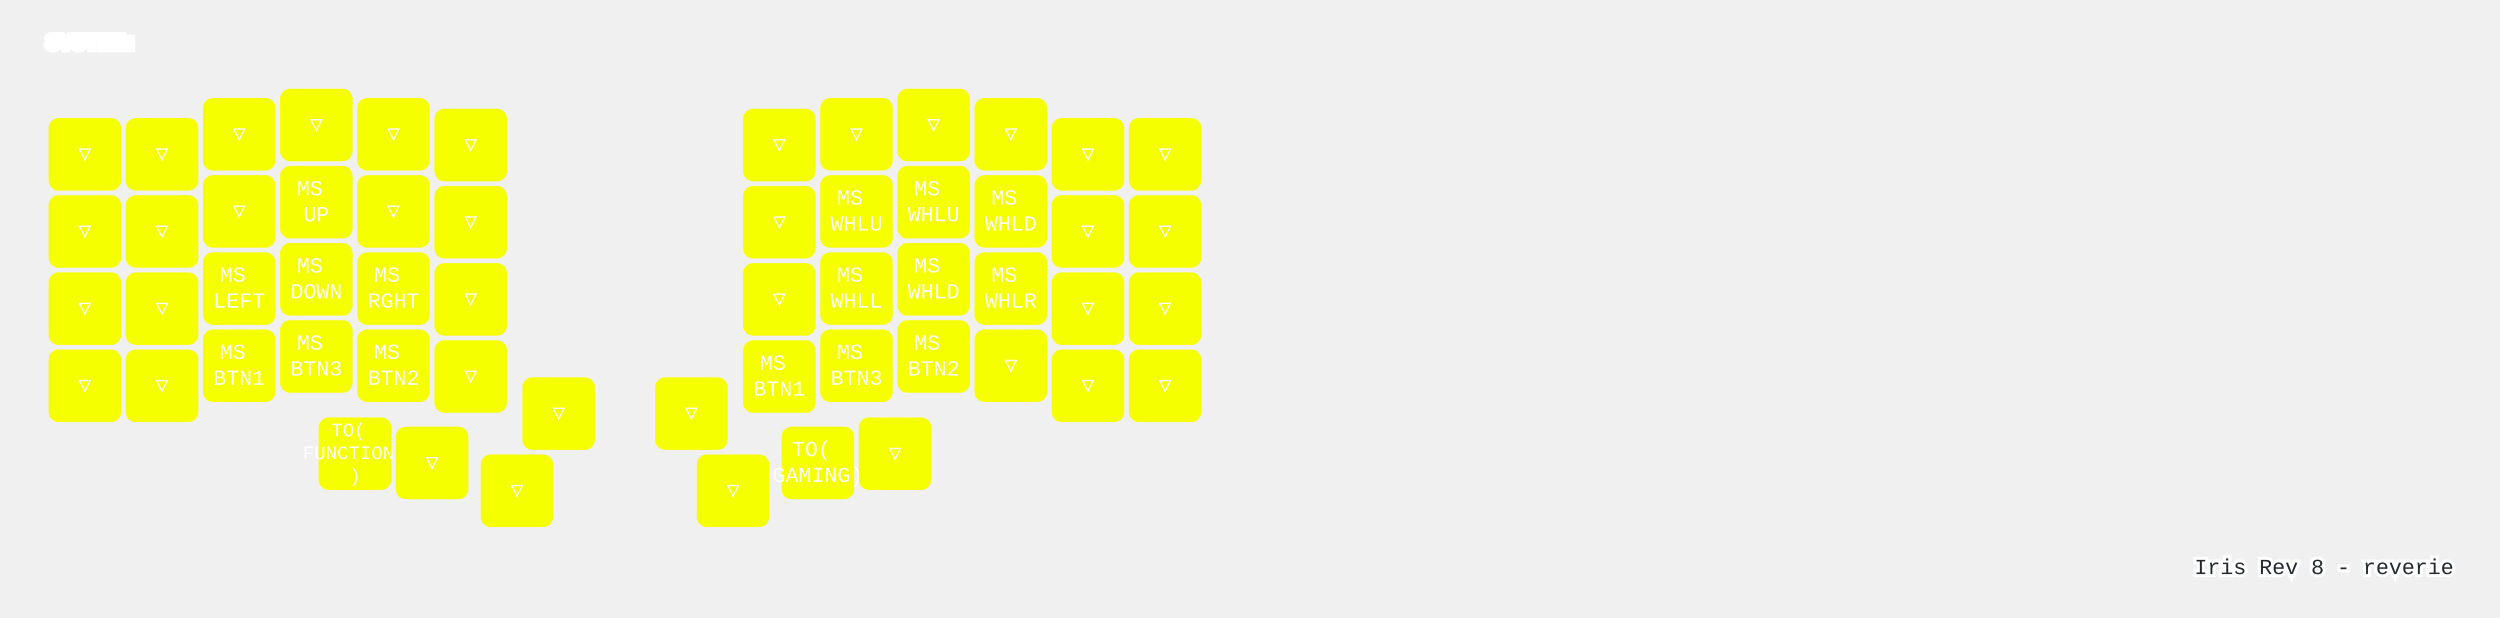
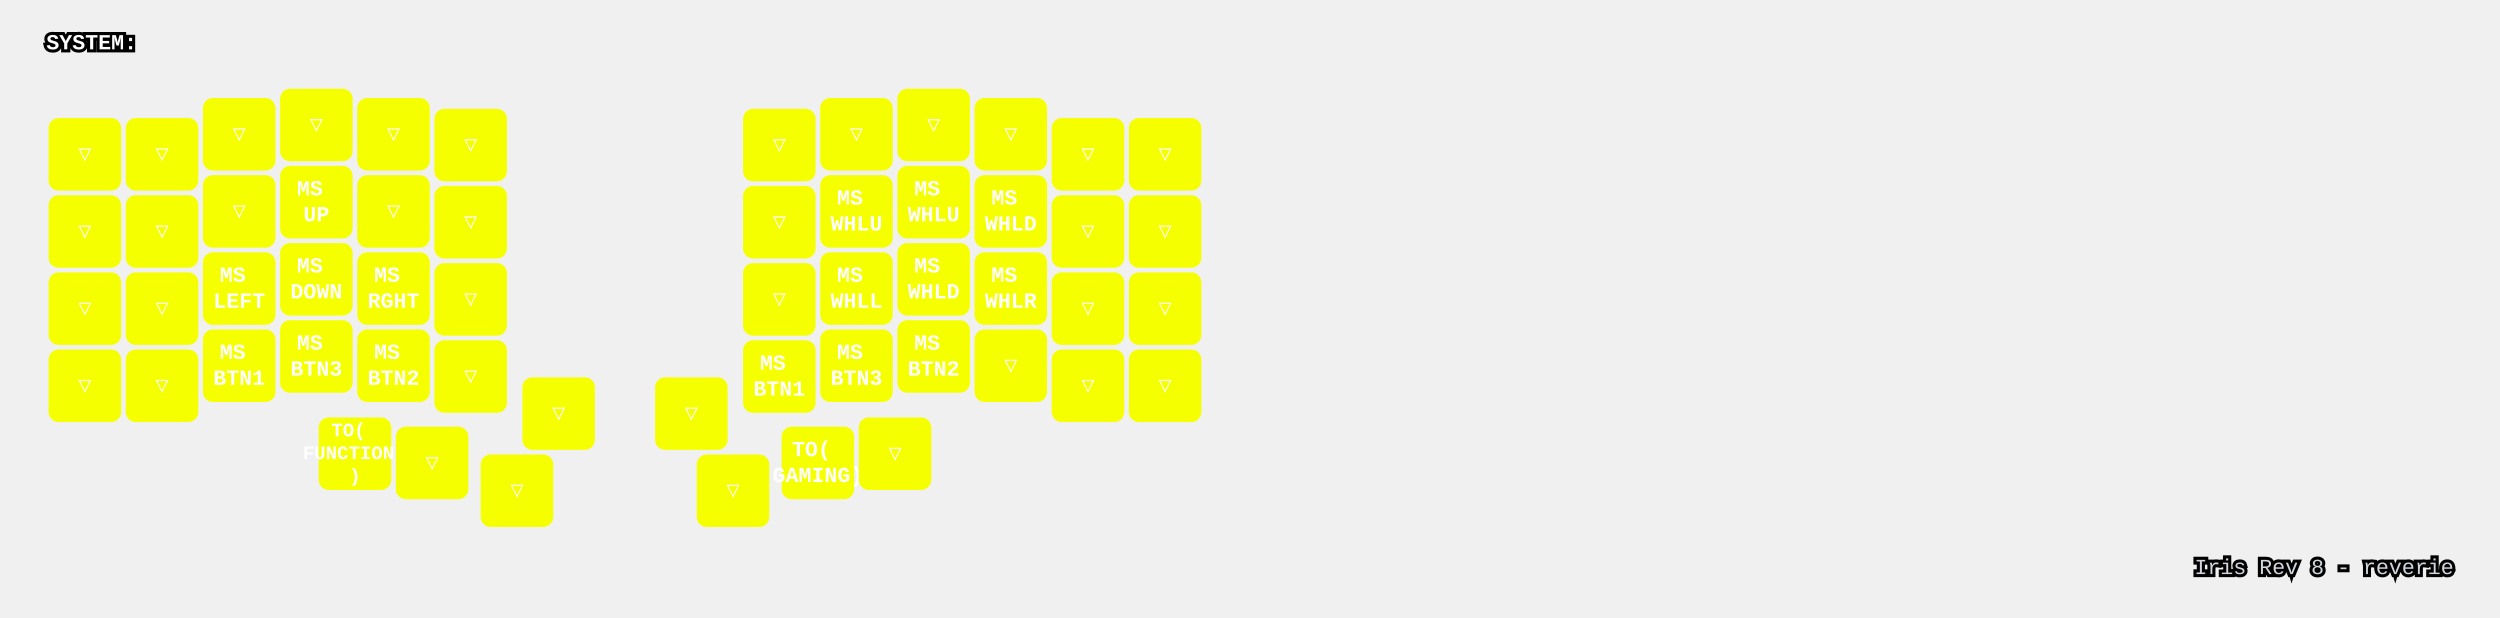
<svg xmlns="http://www.w3.org/2000/svg" width="1620" height="400" viewBox="0 0 1620 400" class="keymap">
  <style>/* inherit to force styles through use tags */
svg path {
    fill: inherit;
}

/* font and background color specifications */
svg.keymap {
    font-family: SFMono-Regular,Consolas,Liberation Mono,Menlo,monospace;
    font-size: 14px;
    font-kerning: normal;
    text-rendering: optimizeLegibility;
    fill: #24292e;
}

/* default key styling */
rect.key {
    fill: #f6f8fa;
}

rect.key, rect.combo {
    stroke: #c9cccf;
    stroke-width: 1;
}

/* default key side styling, only used is draw_key_sides is set */
rect.side {
    filter: brightness(90%);
}

/* color accent for combo boxes */
rect.combo, rect.combo-separate {
    fill: #cdf;
}

/* color accent for held keys */
rect.held, rect.combo.held {
    fill: #fdd;
}

/* color accent for ghost (optional) keys */
rect.ghost, rect.combo.ghost {
    stroke-dasharray: 4, 4;
    stroke-width: 2;
}

text {
    text-anchor: middle;
    dominant-baseline: middle;
}

/* styling for layer labels */
text.label {
    font-weight: bold;
    text-anchor: start;
    stroke: white;
    stroke-width: 4;
    paint-order: stroke;
}

/* styling for optional footer */
text.footer {
    text-anchor: end;
    dominant-baseline: auto;
    stroke: white;
    stroke-width: 4;
    paint-order: stroke;
}

/* styling for combo tap, and key non-tap label text */
text.combo, text.hold, text.shifted, text.left, text.right {
    font-size: 11px;
}

text.hold {
    text-anchor: middle;
    dominant-baseline: auto;
}

text.shifted {
    text-anchor: middle;
    dominant-baseline: hanging;
}

text.left {
    text-anchor: start;
}

text.right {
    text-anchor: end;
}

text.layer-activator {
    text-decoration: underline;
}

/* styling for hold/shifted label text in combo box */
text.combo.hold, text.combo.shifted, text.combo.left, text.combo.right {
    font-size: 8px;
}

/* lighter symbol for transparent keys */
text.trans {
    fill: #7b7e81;
}

/* styling for combo dendrons */
path.combo {
    stroke-width: 1;
    stroke: gray;
    fill: none;
}

/* Start Tabler Icons Cleanup */
/* cannot use height/width with glyphs */
.icon-tabler &gt; path {
    fill: inherit;
    stroke: inherit;
    stroke-width: 2;
}
/* hide tabler's default box */
.icon-tabler &gt; path[stroke="none"][fill="none"] {
    visibility: hidden;
}
/* End Tabler Icons Cleanup */

+ svg.keymap { fill: #d1d6db; }
+ rect.key { fill: #3f4750; }
+ rect.key, rect.combo { stroke: #60666c; }
+ rect.combo, rect.combo-separate { fill: #1f3d7a; }
+ rect.held, rect.combo.held { fill: #854747; }
+ text.label, text.footer { stroke: black; }
+ text.trans { fill: #7e8184; }
+ path.combo { stroke: #7f7f7f; }
+ 
svg.keymap g.layer-BASE rect.key { fill: #9300ff !important; stroke: #9300ff !important; } /* Star Platinum Purple */ 
svg.keymap g.layer-FUNCTION rect.key { fill: #0fee00 !important; stroke: #0fee00 !important; }  /* Squeeze Toy Alien */ 
svg.keymap g.layer-NUMBERS rect.key { fill: #2000ff !important; stroke: #2000ff !important; }  /* Blue Pencil */ 
svg.keymap g.layer-SYMBOLS rect.key { fill: #ff0000 !important; stroke: #ff0000 !important; } /* Red */ 
svg.keymap g.layer-SYSTEM rect.key { fill: #f6ff00 !important; stroke: #f6ff00 !important; } /* Busy Bee */
svg.keymap g.layer-GAMING rect.key { fill: #00fff4 !important; stroke: #00fff4 !important; } /* Turquoise Blue */ 
svg.keymap g.layer-MACRO rect.key { fill: #ff008e !important; stroke: #ff008e !important; } /* Pink Panther */

/* Make transparent keys have reduced opacity */
rect.ghost { 
  fill: #666666 !important; 
  opacity: 0.3 !important; 
}

/* Better contrast for text on colored backgrounds */
+ /* Add new layers here: svg.keymap g.layer-NEWLAYER text { fill: #000000; } */
svg.keymap g.layer-BASE text,
+ svg.keymap g.layer-NUMBERS text,
svg.keymap g.layer-FUNCTION text,
- svg.keymap g.layer-NUMBERS text,
svg.keymap g.layer-SYMBOLS text,
svg.keymap g.layer-SYSTEM text,
svg.keymap g.layer-GAMING text,
svg.keymap g.layer-MACRO text {
  fill: #ffffff !important;
+   font-weight: bold !important;
+   font-size: 14px !important;
}

/* Held/accent keys */
rect.held { 
  fill: #ff6b6b !important; 
  opacity: 0.8 !important; 
}

/* Combo styling */
rect.combo { 
  fill: #4ecdc4 !important; 
  opacity: 0.7 !important; 
}
</style>
  <g transform="translate(30, 0)" class="layer-SYSTEM">
    <text x="0" y="28" class="label" id="SYSTEM">SYSTEM:</text>
    <g transform="translate(0, 56)">
      <g transform="translate(25, 44)" class="key trans keypos-0">
        <rect rx="6" ry="6" x="-23" y="-23" width="46" height="46" class="key trans" />
        <text x="0" y="0" class="key trans tap">▽</text>
      </g>
      <g transform="translate(75, 44)" class="key trans keypos-1">
        <rect rx="6" ry="6" x="-23" y="-23" width="46" height="46" class="key trans" />
        <text x="0" y="0" class="key trans tap">▽</text>
      </g>
      <g transform="translate(125, 31)" class="key trans keypos-2">
        <rect rx="6" ry="6" x="-23" y="-23" width="46" height="46" class="key trans" />
        <text x="0" y="0" class="key trans tap">▽</text>
      </g>
      <g transform="translate(175, 25)" class="key trans keypos-3">
        <rect rx="6" ry="6" x="-23" y="-23" width="46" height="46" class="key trans" />
        <text x="0" y="0" class="key trans tap">▽</text>
      </g>
      <g transform="translate(225, 31)" class="key trans keypos-4">
        <rect rx="6" ry="6" x="-23" y="-23" width="46" height="46" class="key trans" />
        <text x="0" y="0" class="key trans tap">▽</text>
      </g>
      <g transform="translate(275, 38)" class="key trans keypos-5">
        <rect rx="6" ry="6" x="-23" y="-23" width="46" height="46" class="key trans" />
        <text x="0" y="0" class="key trans tap">▽</text>
      </g>
      <g transform="translate(475, 38)" class="key trans keypos-6">
        <rect rx="6" ry="6" x="-23" y="-23" width="46" height="46" class="key trans" />
        <text x="0" y="0" class="key trans tap">▽</text>
      </g>
      <g transform="translate(525, 31)" class="key trans keypos-7">
        <rect rx="6" ry="6" x="-23" y="-23" width="46" height="46" class="key trans" />
        <text x="0" y="0" class="key trans tap">▽</text>
      </g>
      <g transform="translate(575, 25)" class="key trans keypos-8">
        <rect rx="6" ry="6" x="-23" y="-23" width="46" height="46" class="key trans" />
        <text x="0" y="0" class="key trans tap">▽</text>
      </g>
      <g transform="translate(625, 31)" class="key trans keypos-9">
        <rect rx="6" ry="6" x="-23" y="-23" width="46" height="46" class="key trans" />
        <text x="0" y="0" class="key trans tap">▽</text>
      </g>
      <g transform="translate(675, 44)" class="key trans keypos-10">
        <rect rx="6" ry="6" x="-23" y="-23" width="46" height="46" class="key trans" />
        <text x="0" y="0" class="key trans tap">▽</text>
      </g>
      <g transform="translate(725, 44)" class="key trans keypos-11">
        <rect rx="6" ry="6" x="-23" y="-23" width="46" height="46" class="key trans" />
        <text x="0" y="0" class="key trans tap">▽</text>
      </g>
      <g transform="translate(25, 94)" class="key trans keypos-12">
        <rect rx="6" ry="6" x="-23" y="-23" width="46" height="46" class="key trans" />
        <text x="0" y="0" class="key trans tap">▽</text>
      </g>
      <g transform="translate(75, 94)" class="key trans keypos-13">
        <rect rx="6" ry="6" x="-23" y="-23" width="46" height="46" class="key trans" />
        <text x="0" y="0" class="key trans tap">▽</text>
      </g>
      <g transform="translate(125, 81)" class="key trans keypos-14">
        <rect rx="6" ry="6" x="-23" y="-23" width="46" height="46" class="key trans" />
        <text x="0" y="0" class="key trans tap">▽</text>
      </g>
      <g transform="translate(175, 75)" class="key keypos-15">
        <rect rx="6" ry="6" x="-23" y="-23" width="46" height="46" class="key" />
        <text x="0" y="0" class="key tap">
          <tspan x="0" dy="-0.6em">MS</tspan>
          <tspan x="0" dy="1.2em">UP</tspan>
        </text>
      </g>
      <g transform="translate(225, 81)" class="key trans keypos-16">
        <rect rx="6" ry="6" x="-23" y="-23" width="46" height="46" class="key trans" />
        <text x="0" y="0" class="key trans tap">▽</text>
      </g>
      <g transform="translate(275, 88)" class="key trans keypos-17">
        <rect rx="6" ry="6" x="-23" y="-23" width="46" height="46" class="key trans" />
        <text x="0" y="0" class="key trans tap">▽</text>
      </g>
      <g transform="translate(475, 88)" class="key trans keypos-18">
        <rect rx="6" ry="6" x="-23" y="-23" width="46" height="46" class="key trans" />
        <text x="0" y="0" class="key trans tap">▽</text>
      </g>
      <g transform="translate(525, 81)" class="key keypos-19">
        <rect rx="6" ry="6" x="-23" y="-23" width="46" height="46" class="key" />
        <text x="0" y="0" class="key tap">
          <tspan x="0" dy="-0.6em">MS</tspan>
          <tspan x="0" dy="1.2em">WHLU</tspan>
        </text>
      </g>
      <g transform="translate(575, 75)" class="key keypos-20">
        <rect rx="6" ry="6" x="-23" y="-23" width="46" height="46" class="key" />
        <text x="0" y="0" class="key tap">
          <tspan x="0" dy="-0.6em">MS</tspan>
          <tspan x="0" dy="1.2em">WHLU</tspan>
        </text>
      </g>
      <g transform="translate(625, 81)" class="key keypos-21">
        <rect rx="6" ry="6" x="-23" y="-23" width="46" height="46" class="key" />
        <text x="0" y="0" class="key tap">
          <tspan x="0" dy="-0.6em">MS</tspan>
          <tspan x="0" dy="1.2em">WHLD</tspan>
        </text>
      </g>
      <g transform="translate(675, 94)" class="key trans keypos-22">
        <rect rx="6" ry="6" x="-23" y="-23" width="46" height="46" class="key trans" />
        <text x="0" y="0" class="key trans tap">▽</text>
      </g>
      <g transform="translate(725, 94)" class="key trans keypos-23">
        <rect rx="6" ry="6" x="-23" y="-23" width="46" height="46" class="key trans" />
        <text x="0" y="0" class="key trans tap">▽</text>
      </g>
      <g transform="translate(25, 144)" class="key trans keypos-24">
        <rect rx="6" ry="6" x="-23" y="-23" width="46" height="46" class="key trans" />
        <text x="0" y="0" class="key trans tap">▽</text>
      </g>
      <g transform="translate(75, 144)" class="key trans keypos-25">
        <rect rx="6" ry="6" x="-23" y="-23" width="46" height="46" class="key trans" />
        <text x="0" y="0" class="key trans tap">▽</text>
      </g>
      <g transform="translate(125, 131)" class="key keypos-26">
        <rect rx="6" ry="6" x="-23" y="-23" width="46" height="46" class="key" />
        <text x="0" y="0" class="key tap">
          <tspan x="0" dy="-0.6em">MS</tspan>
          <tspan x="0" dy="1.2em">LEFT</tspan>
        </text>
      </g>
      <g transform="translate(175, 125)" class="key keypos-27">
        <rect rx="6" ry="6" x="-23" y="-23" width="46" height="46" class="key" />
        <text x="0" y="0" class="key tap">
          <tspan x="0" dy="-0.6em">MS</tspan>
          <tspan x="0" dy="1.2em">DOWN</tspan>
        </text>
      </g>
      <g transform="translate(225, 131)" class="key keypos-28">
        <rect rx="6" ry="6" x="-23" y="-23" width="46" height="46" class="key" />
        <text x="0" y="0" class="key tap">
          <tspan x="0" dy="-0.6em">MS</tspan>
          <tspan x="0" dy="1.2em">RGHT</tspan>
        </text>
      </g>
      <g transform="translate(275, 138)" class="key trans keypos-29">
        <rect rx="6" ry="6" x="-23" y="-23" width="46" height="46" class="key trans" />
        <text x="0" y="0" class="key trans tap">▽</text>
      </g>
      <g transform="translate(475, 138)" class="key trans keypos-30">
        <rect rx="6" ry="6" x="-23" y="-23" width="46" height="46" class="key trans" />
        <text x="0" y="0" class="key trans tap">▽</text>
      </g>
      <g transform="translate(525, 131)" class="key keypos-31">
        <rect rx="6" ry="6" x="-23" y="-23" width="46" height="46" class="key" />
        <text x="0" y="0" class="key tap">
          <tspan x="0" dy="-0.6em">MS</tspan>
          <tspan x="0" dy="1.2em">WHLL</tspan>
        </text>
      </g>
      <g transform="translate(575, 125)" class="key keypos-32">
        <rect rx="6" ry="6" x="-23" y="-23" width="46" height="46" class="key" />
        <text x="0" y="0" class="key tap">
          <tspan x="0" dy="-0.6em">MS</tspan>
          <tspan x="0" dy="1.2em">WHLD</tspan>
        </text>
      </g>
      <g transform="translate(625, 131)" class="key keypos-33">
        <rect rx="6" ry="6" x="-23" y="-23" width="46" height="46" class="key" />
        <text x="0" y="0" class="key tap">
          <tspan x="0" dy="-0.6em">MS</tspan>
          <tspan x="0" dy="1.2em">WHLR</tspan>
        </text>
      </g>
      <g transform="translate(675, 144)" class="key trans keypos-34">
        <rect rx="6" ry="6" x="-23" y="-23" width="46" height="46" class="key trans" />
        <text x="0" y="0" class="key trans tap">▽</text>
      </g>
      <g transform="translate(725, 144)" class="key trans keypos-35">
        <rect rx="6" ry="6" x="-23" y="-23" width="46" height="46" class="key trans" />
        <text x="0" y="0" class="key trans tap">▽</text>
      </g>
      <g transform="translate(25, 194)" class="key trans keypos-36">
        <rect rx="6" ry="6" x="-23" y="-23" width="46" height="46" class="key trans" />
        <text x="0" y="0" class="key trans tap">▽</text>
      </g>
      <g transform="translate(75, 194)" class="key trans keypos-37">
        <rect rx="6" ry="6" x="-23" y="-23" width="46" height="46" class="key trans" />
        <text x="0" y="0" class="key trans tap">▽</text>
      </g>
      <g transform="translate(125, 181)" class="key keypos-38">
        <rect rx="6" ry="6" x="-23" y="-23" width="46" height="46" class="key" />
        <text x="0" y="0" class="key tap">
          <tspan x="0" dy="-0.6em">MS</tspan>
          <tspan x="0" dy="1.2em">BTN1</tspan>
        </text>
      </g>
      <g transform="translate(175, 175)" class="key keypos-39">
        <rect rx="6" ry="6" x="-23" y="-23" width="46" height="46" class="key" />
        <text x="0" y="0" class="key tap">
          <tspan x="0" dy="-0.6em">MS</tspan>
          <tspan x="0" dy="1.2em">BTN3</tspan>
        </text>
      </g>
      <g transform="translate(225, 181)" class="key keypos-40">
        <rect rx="6" ry="6" x="-23" y="-23" width="46" height="46" class="key" />
        <text x="0" y="0" class="key tap">
          <tspan x="0" dy="-0.6em">MS</tspan>
          <tspan x="0" dy="1.2em">BTN2</tspan>
        </text>
      </g>
      <g transform="translate(275, 188)" class="key trans keypos-41">
        <rect rx="6" ry="6" x="-23" y="-23" width="46" height="46" class="key trans" />
        <text x="0" y="0" class="key trans tap">▽</text>
      </g>
      <g transform="translate(332, 212)" class="key trans keypos-42">
        <rect rx="6" ry="6" x="-23" y="-23" width="46" height="46" class="key trans" />
        <text x="0" y="0" class="key trans tap">▽</text>
      </g>
      <g transform="translate(418, 212)" class="key trans keypos-43">
        <rect rx="6" ry="6" x="-23" y="-23" width="46" height="46" class="key trans" />
        <text x="0" y="0" class="key trans tap">▽</text>
      </g>
      <g transform="translate(475, 188)" class="key keypos-44">
        <rect rx="6" ry="6" x="-23" y="-23" width="46" height="46" class="key" />
        <text x="0" y="0" class="key tap">
          <tspan x="0" dy="-0.6em">MS</tspan>
          <tspan x="0" dy="1.2em">BTN1</tspan>
        </text>
      </g>
      <g transform="translate(525, 181)" class="key keypos-45">
        <rect rx="6" ry="6" x="-23" y="-23" width="46" height="46" class="key" />
        <text x="0" y="0" class="key tap">
          <tspan x="0" dy="-0.6em">MS</tspan>
          <tspan x="0" dy="1.2em">BTN3</tspan>
        </text>
      </g>
      <g transform="translate(575, 175)" class="key keypos-46">
        <rect rx="6" ry="6" x="-23" y="-23" width="46" height="46" class="key" />
        <text x="0" y="0" class="key tap">
          <tspan x="0" dy="-0.6em">MS</tspan>
          <tspan x="0" dy="1.2em">BTN2</tspan>
        </text>
      </g>
      <g transform="translate(625, 181)" class="key trans keypos-47">
        <rect rx="6" ry="6" x="-23" y="-23" width="46" height="46" class="key trans" />
        <text x="0" y="0" class="key trans tap">▽</text>
      </g>
      <g transform="translate(675, 194)" class="key trans keypos-48">
        <rect rx="6" ry="6" x="-23" y="-23" width="46" height="46" class="key trans" />
        <text x="0" y="0" class="key trans tap">▽</text>
      </g>
      <g transform="translate(725, 194)" class="key trans keypos-49">
        <rect rx="6" ry="6" x="-23" y="-23" width="46" height="46" class="key trans" />
        <text x="0" y="0" class="key trans tap">▽</text>
      </g>
      <g transform="translate(200, 238)" class="key keypos-50">
        <rect rx="6" ry="6" x="-23" y="-23" width="46" height="46" class="key" />
        <text x="0" y="0" class="key tap">
          <tspan x="0" dy="-1.2em" style="font-size: 88%">TO(</tspan>
          <tspan x="0" dy="1.2em" style="font-size: 88%">FUNCTION</tspan>
          <tspan x="0" dy="1.2em" style="font-size: 88%">)</tspan>
        </text>
      </g>
      <g transform="translate(250, 244)" class="key trans keypos-51">
        <rect rx="6" ry="6" x="-23" y="-23" width="46" height="46" class="key trans" />
        <text x="0" y="0" class="key trans tap">▽</text>
      </g>
      <g transform="translate(305, 262)" class="key trans keypos-52">
        <rect rx="6" ry="6" x="-23" y="-23" width="46" height="46" class="key trans" />
        <text x="0" y="0" class="key trans tap">▽</text>
      </g>
      <g transform="translate(445, 262)" class="key trans keypos-53">
        <rect rx="6" ry="6" x="-23" y="-23" width="46" height="46" class="key trans" />
        <text x="0" y="0" class="key trans tap">▽</text>
      </g>
      <g transform="translate(500, 244)" class="key keypos-54">
        <rect rx="6" ry="6" x="-23" y="-23" width="46" height="46" class="key" />
        <text x="0" y="0" class="key tap">
          <tspan x="0" dy="-0.6em">TO(</tspan>
          <tspan x="0" dy="1.2em">GAMING)</tspan>
        </text>
      </g>
      <g transform="translate(550, 238)" class="key trans keypos-55">
        <rect rx="6" ry="6" x="-23" y="-23" width="46" height="46" class="key trans" />
        <text x="0" y="0" class="key trans tap">▽</text>
      </g>
    </g>
  </g>
  <text x="1590.0" y="372.0" class="footer">Iris Rev 8 - reverie</text>
</svg>
